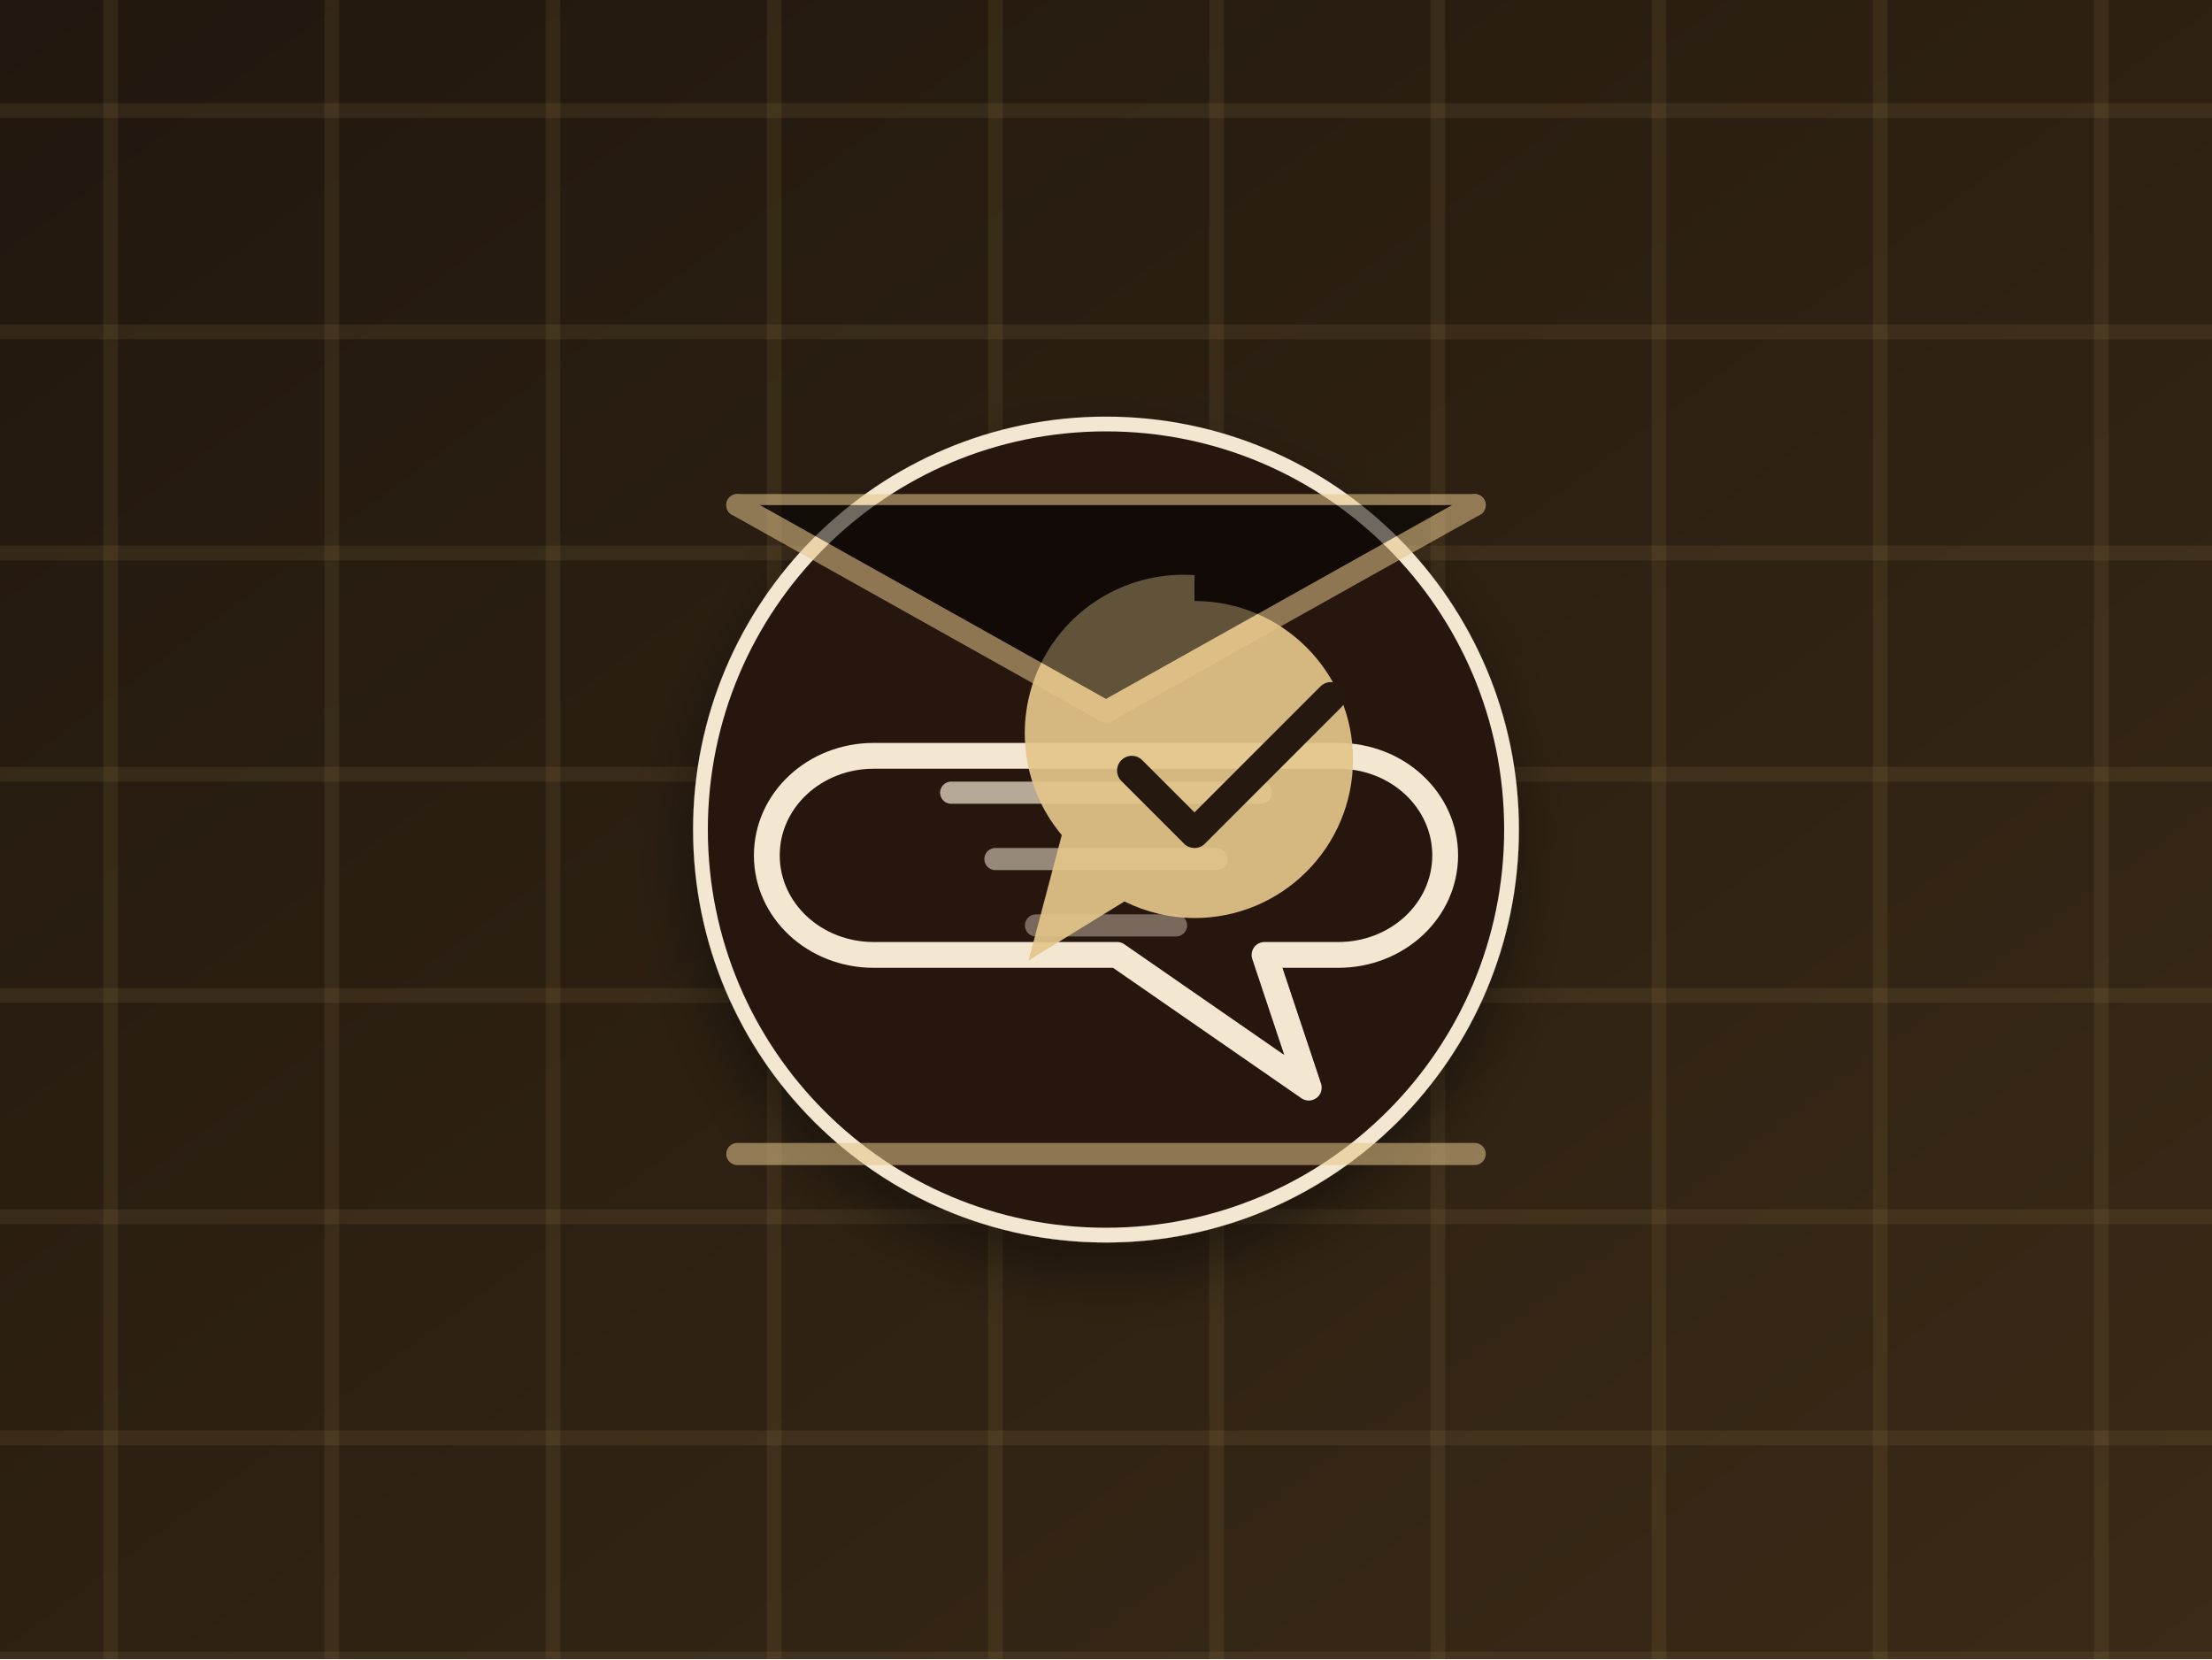
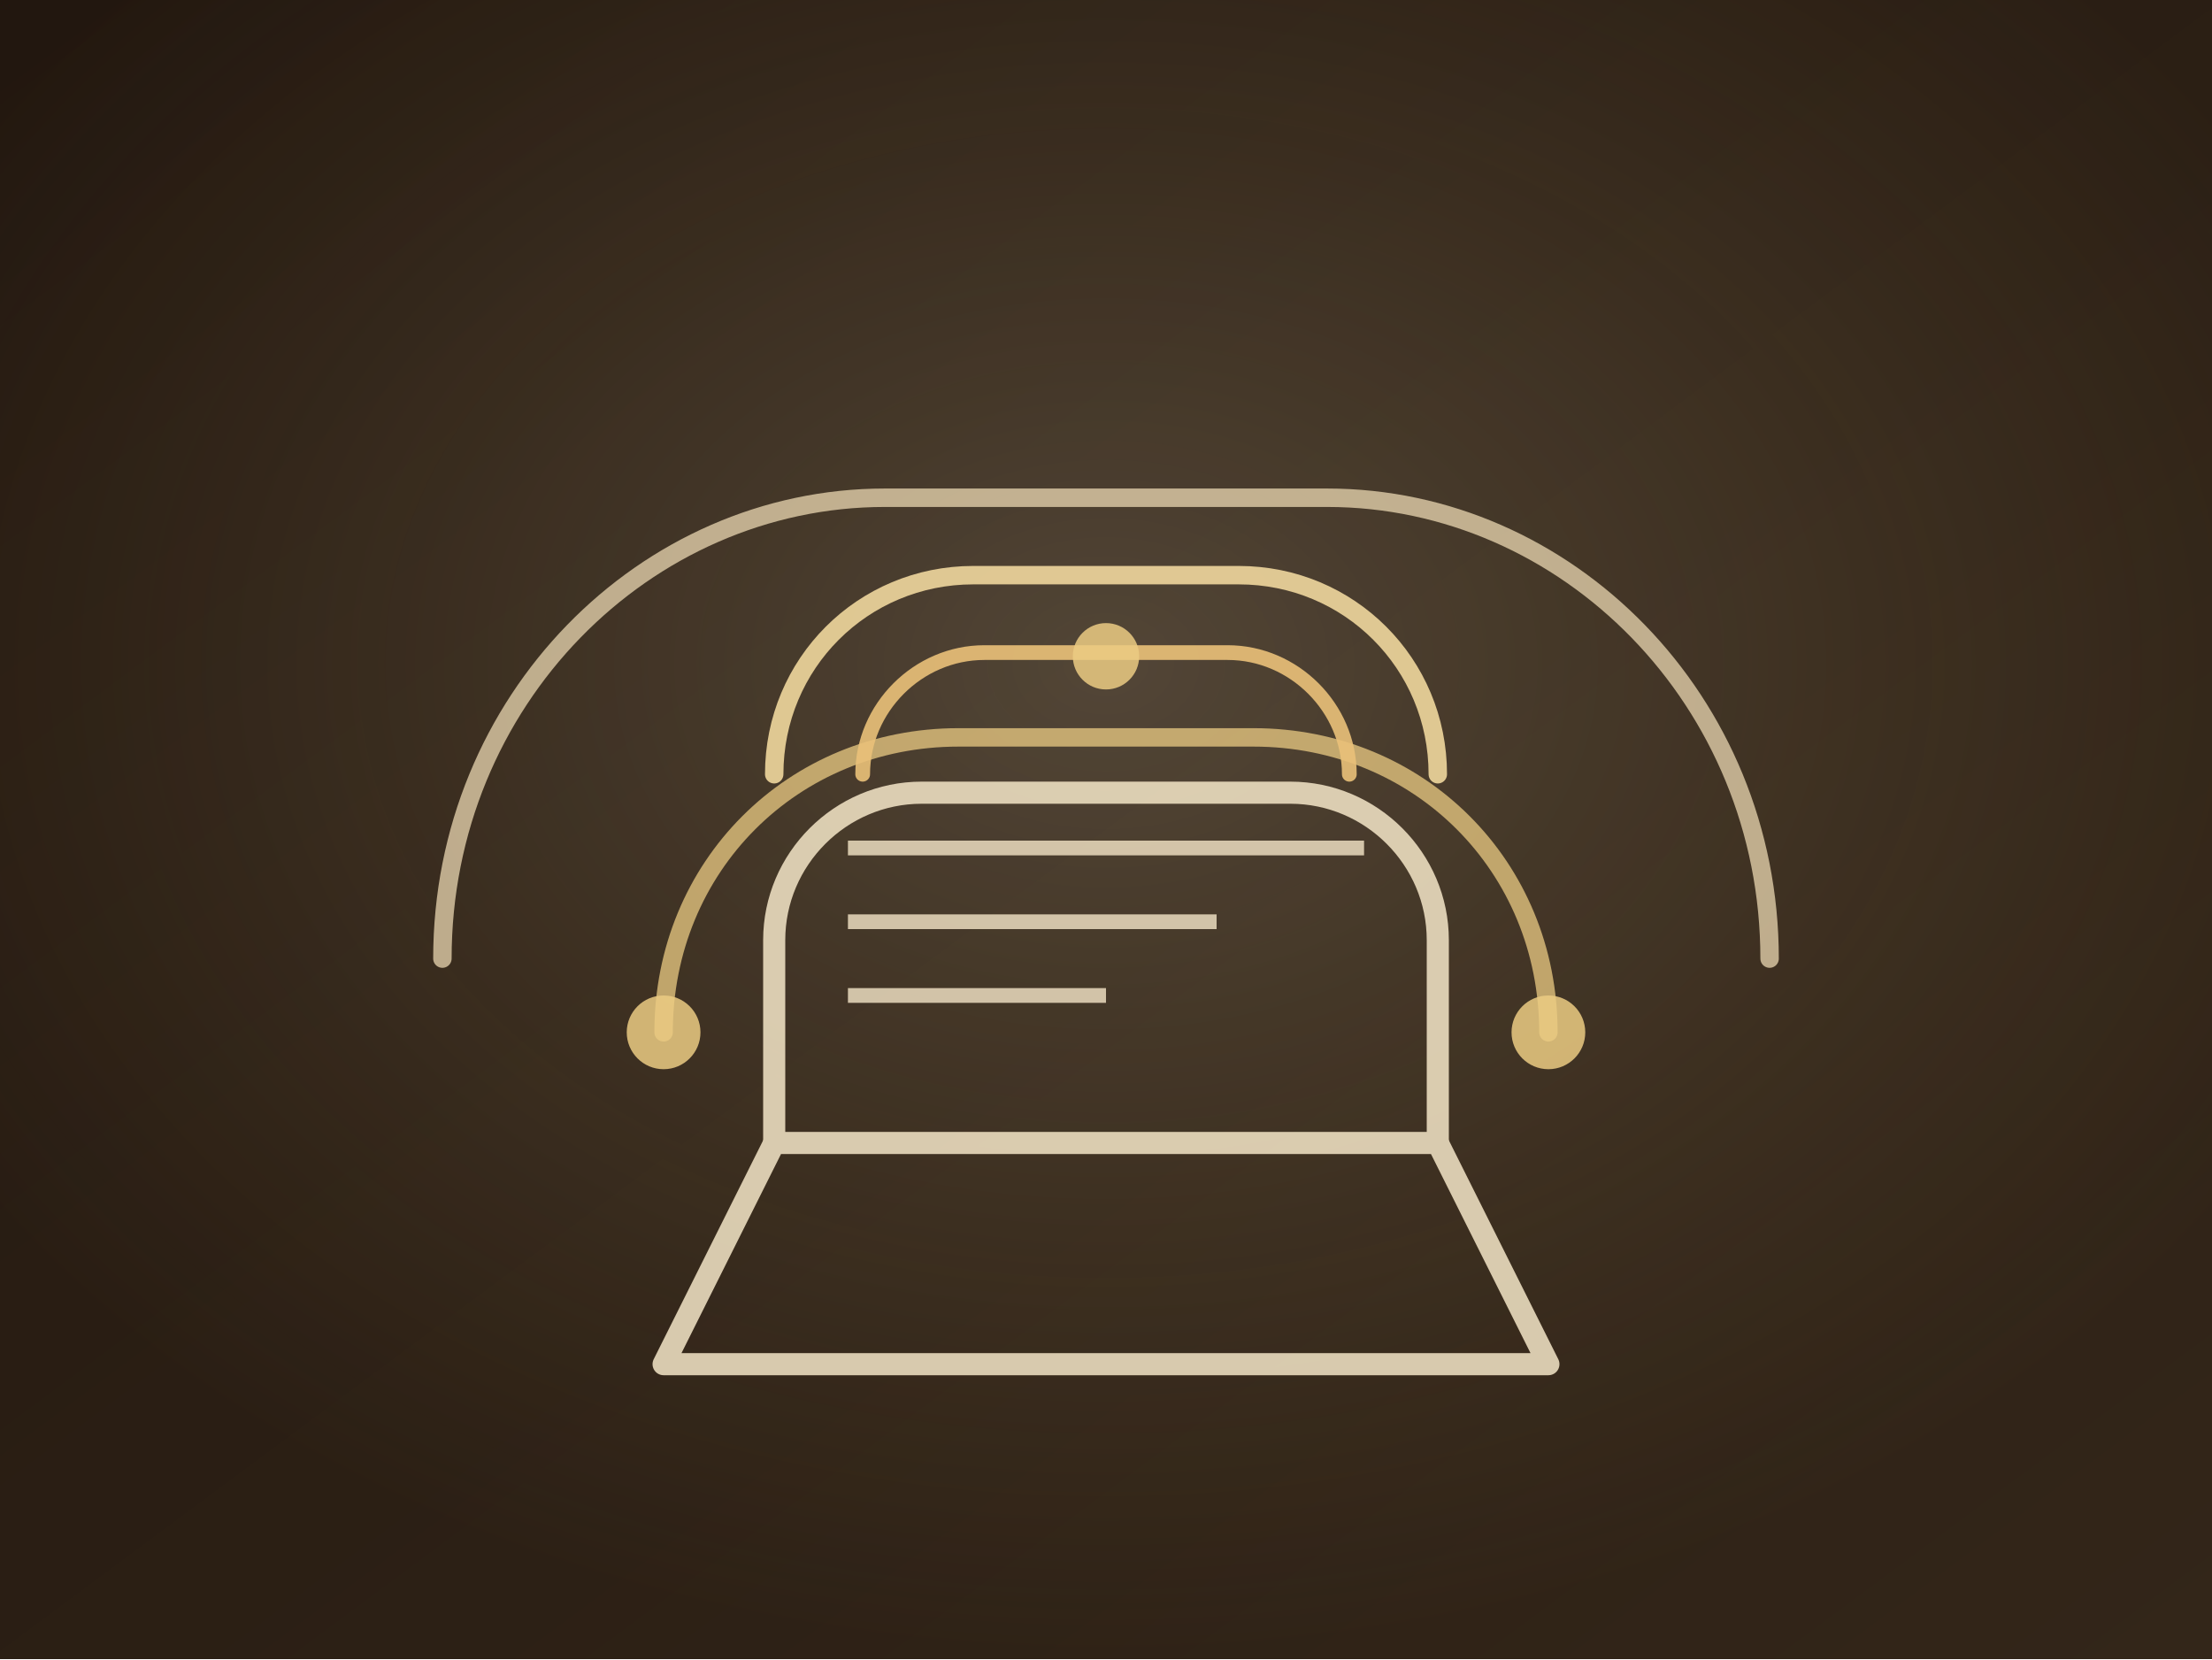
- <svg xmlns="http://www.w3.org/2000/svg" viewBox="0 0 1200 900" preserveAspectRatio="xMidYMid slice">
+ <svg xmlns="http://www.w3.org/2000/svg" viewBox="0 0 1200 900" preserveAspectRatio="xMidYMid slice" role="img" aria-label="Tyylitelty konsultointia symboloiva tausta">
  <defs>
-     <linearGradient id="konsulttiPalette" x1="0%" y1="0%" x2="100%" y2="100%">
-       <stop offset="0%" stop-color="#21170E" />
-       <stop offset="100%" stop-color="#3A2A17" />
+     <linearGradient id="konsulttiBase" x1="0%" y1="0%" x2="100%" y2="100%">
+       <stop offset="0%" stop-color="#22170F" />
+       <stop offset="100%" stop-color="#332619" />
    </linearGradient>
-     <pattern id="konsulttiDashes" width="120" height="120" patternUnits="userSpaceOnUse">
-       <path d="M0 60h120" stroke="#AA8E5A" stroke-opacity="0.12" stroke-width="8" stroke-linecap="round" />
-       <path d="M60 0v120" stroke="#AA8E5A" stroke-opacity="0.12" stroke-width="8" stroke-linecap="round" />
-     </pattern>
-     <filter id="konsulttiShadow" x="-20%" y="-20%" width="140%" height="140%">
-       <feDropShadow dx="0" dy="18" stdDeviation="18" flood-color="#000" flood-opacity="0.42" />
-     </filter>
+     <radialGradient id="konsulttiGlow" cx="50%" cy="40%" r="60%">
+       <stop offset="0%" stop-color="#F6E7C6" stop-opacity="0.2" />
+       <stop offset="100%" stop-color="#E3C27A" stop-opacity="0" />
+     </radialGradient>
  </defs>
-   <rect width="1200" height="900" fill="url(#konsulttiPalette)" />
-   <rect width="1200" height="900" fill="url(#konsulttiDashes)" />
-   <g transform="translate(600 450)">
-     <circle r="220" fill="#25190F" stroke="#F4E7D1" stroke-width="8" filter="url(#konsulttiShadow)" />
-     <g fill="none" stroke="#F4E7D1" stroke-linecap="round" stroke-linejoin="round">
-       <path d="M-126 -40h252c32 0 58 24 58 54s-26 54-58 54h-40l24 72-104-72h-132c-32 0-58-24-58-54s26-54 58-54z" stroke-width="14" />
-       <path d="M-84 -20h168" stroke-width="12" opacity="0.7" />
-       <path d="M-60 16h120" stroke-width="12" opacity="0.55" />
-       <path d="M-38 52h76" stroke-width="12" opacity="0.4" />
-     </g>
-     <g>
-       <path d="M48 -124a86 86 0 0 1 86 86 86 86 0 0 1-86 86 86 86 0 0 1-38-9l-52 32 18-68a86 86 0 0 1 72-141z" fill="#E3C58A" opacity="0.92" />
-       <path d="M14 -32l34 34 74-74" fill="none" stroke="#25190F" stroke-width="16" stroke-linecap="round" stroke-linejoin="round" />
-     </g>
-     <g stroke="#E3C58A" stroke-width="12" stroke-linecap="round" stroke-linejoin="round" opacity="0.55">
-       <path d="M-200 -176h400" />
-       <path d="M-200 176h400" />
-       <path d="M-200 -176l200 112 200-112" />
-     </g>
+   <rect width="1200" height="900" fill="url(#konsulttiBase)" />
+   <rect width="1200" height="900" fill="url(#konsulttiGlow)" />
+   <g fill="none" stroke-linecap="round" stroke-linejoin="round">
+     <path d="M240 520c0-140 110-250 240-250h240c130 0 240 110 240 250" stroke="#F6E3BB" stroke-width="10" opacity="0.7" />
+     <path d="M360 560c0-90 70-160 160-160h160c90 0 160 70 160 160" stroke="#EBCB83" stroke-width="10" opacity="0.75" />
+   </g>
+   <g fill="none" stroke="#F5E6C8" stroke-width="12" stroke-linecap="round" stroke-linejoin="round" opacity="0.85">
+     <path d="M420 620h360l60 120H360l60-120z" />
+     <path d="M420 620v-110c0-44 36-80 80-80h200c44 0 80 36 80 80v110" />
+   </g>
+   <g fill="none" stroke-linecap="round" stroke-linejoin="round" opacity="0.9">
+     <path d="M420 420c0-60 48-108 108-108h144c60 0 108 48 108 108" stroke="#F0D79D" stroke-width="10" />
+     <path d="M468 420c0-36 30-66 66-66h132c36 0 66 30 66 66" stroke="#EAC179" stroke-width="8" />
+   </g>
+   <g fill="none" stroke="#F5E6C8" stroke-width="8" opacity="0.8">
+     <path d="M460 460h280" />
+     <path d="M460 500h200" />
+     <path d="M460 540h140" />
+   </g>
+   <g fill="#EBCB83" opacity="0.85">
+     <circle cx="360" cy="560" r="20" />
+     <circle cx="840" cy="560" r="20" />
+     <circle cx="600" cy="356" r="18" />
  </g>
</svg>
